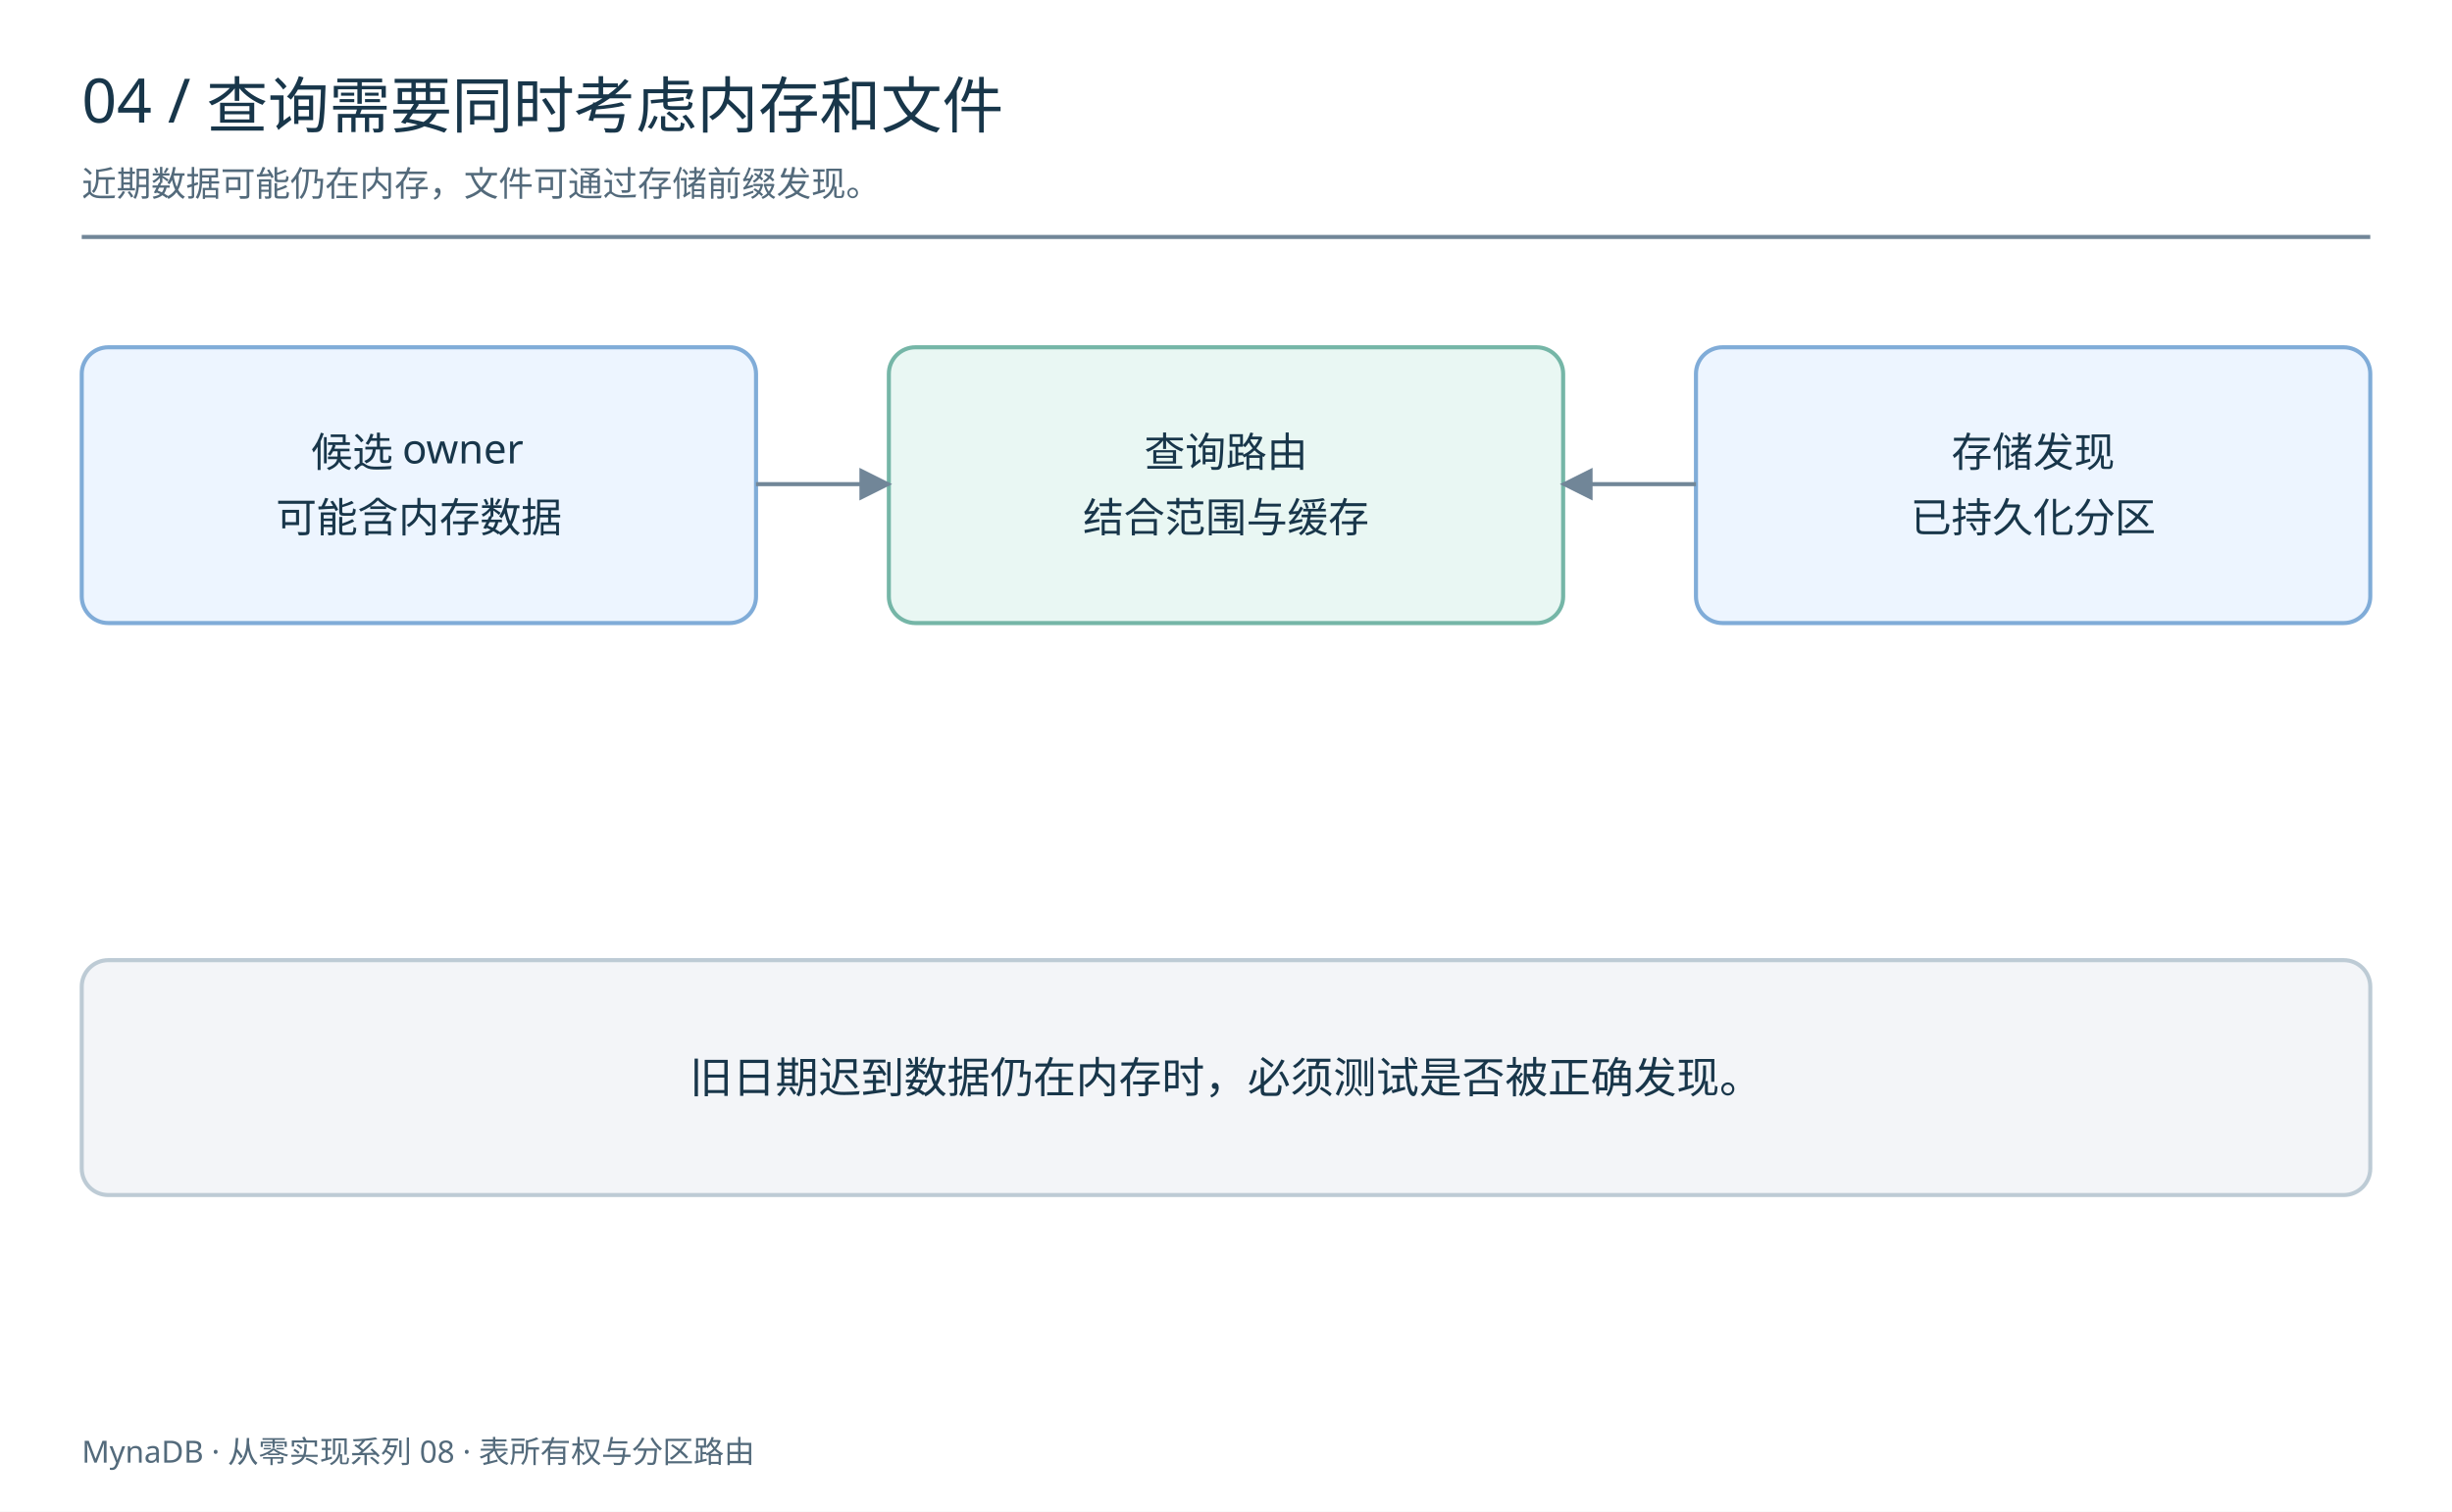
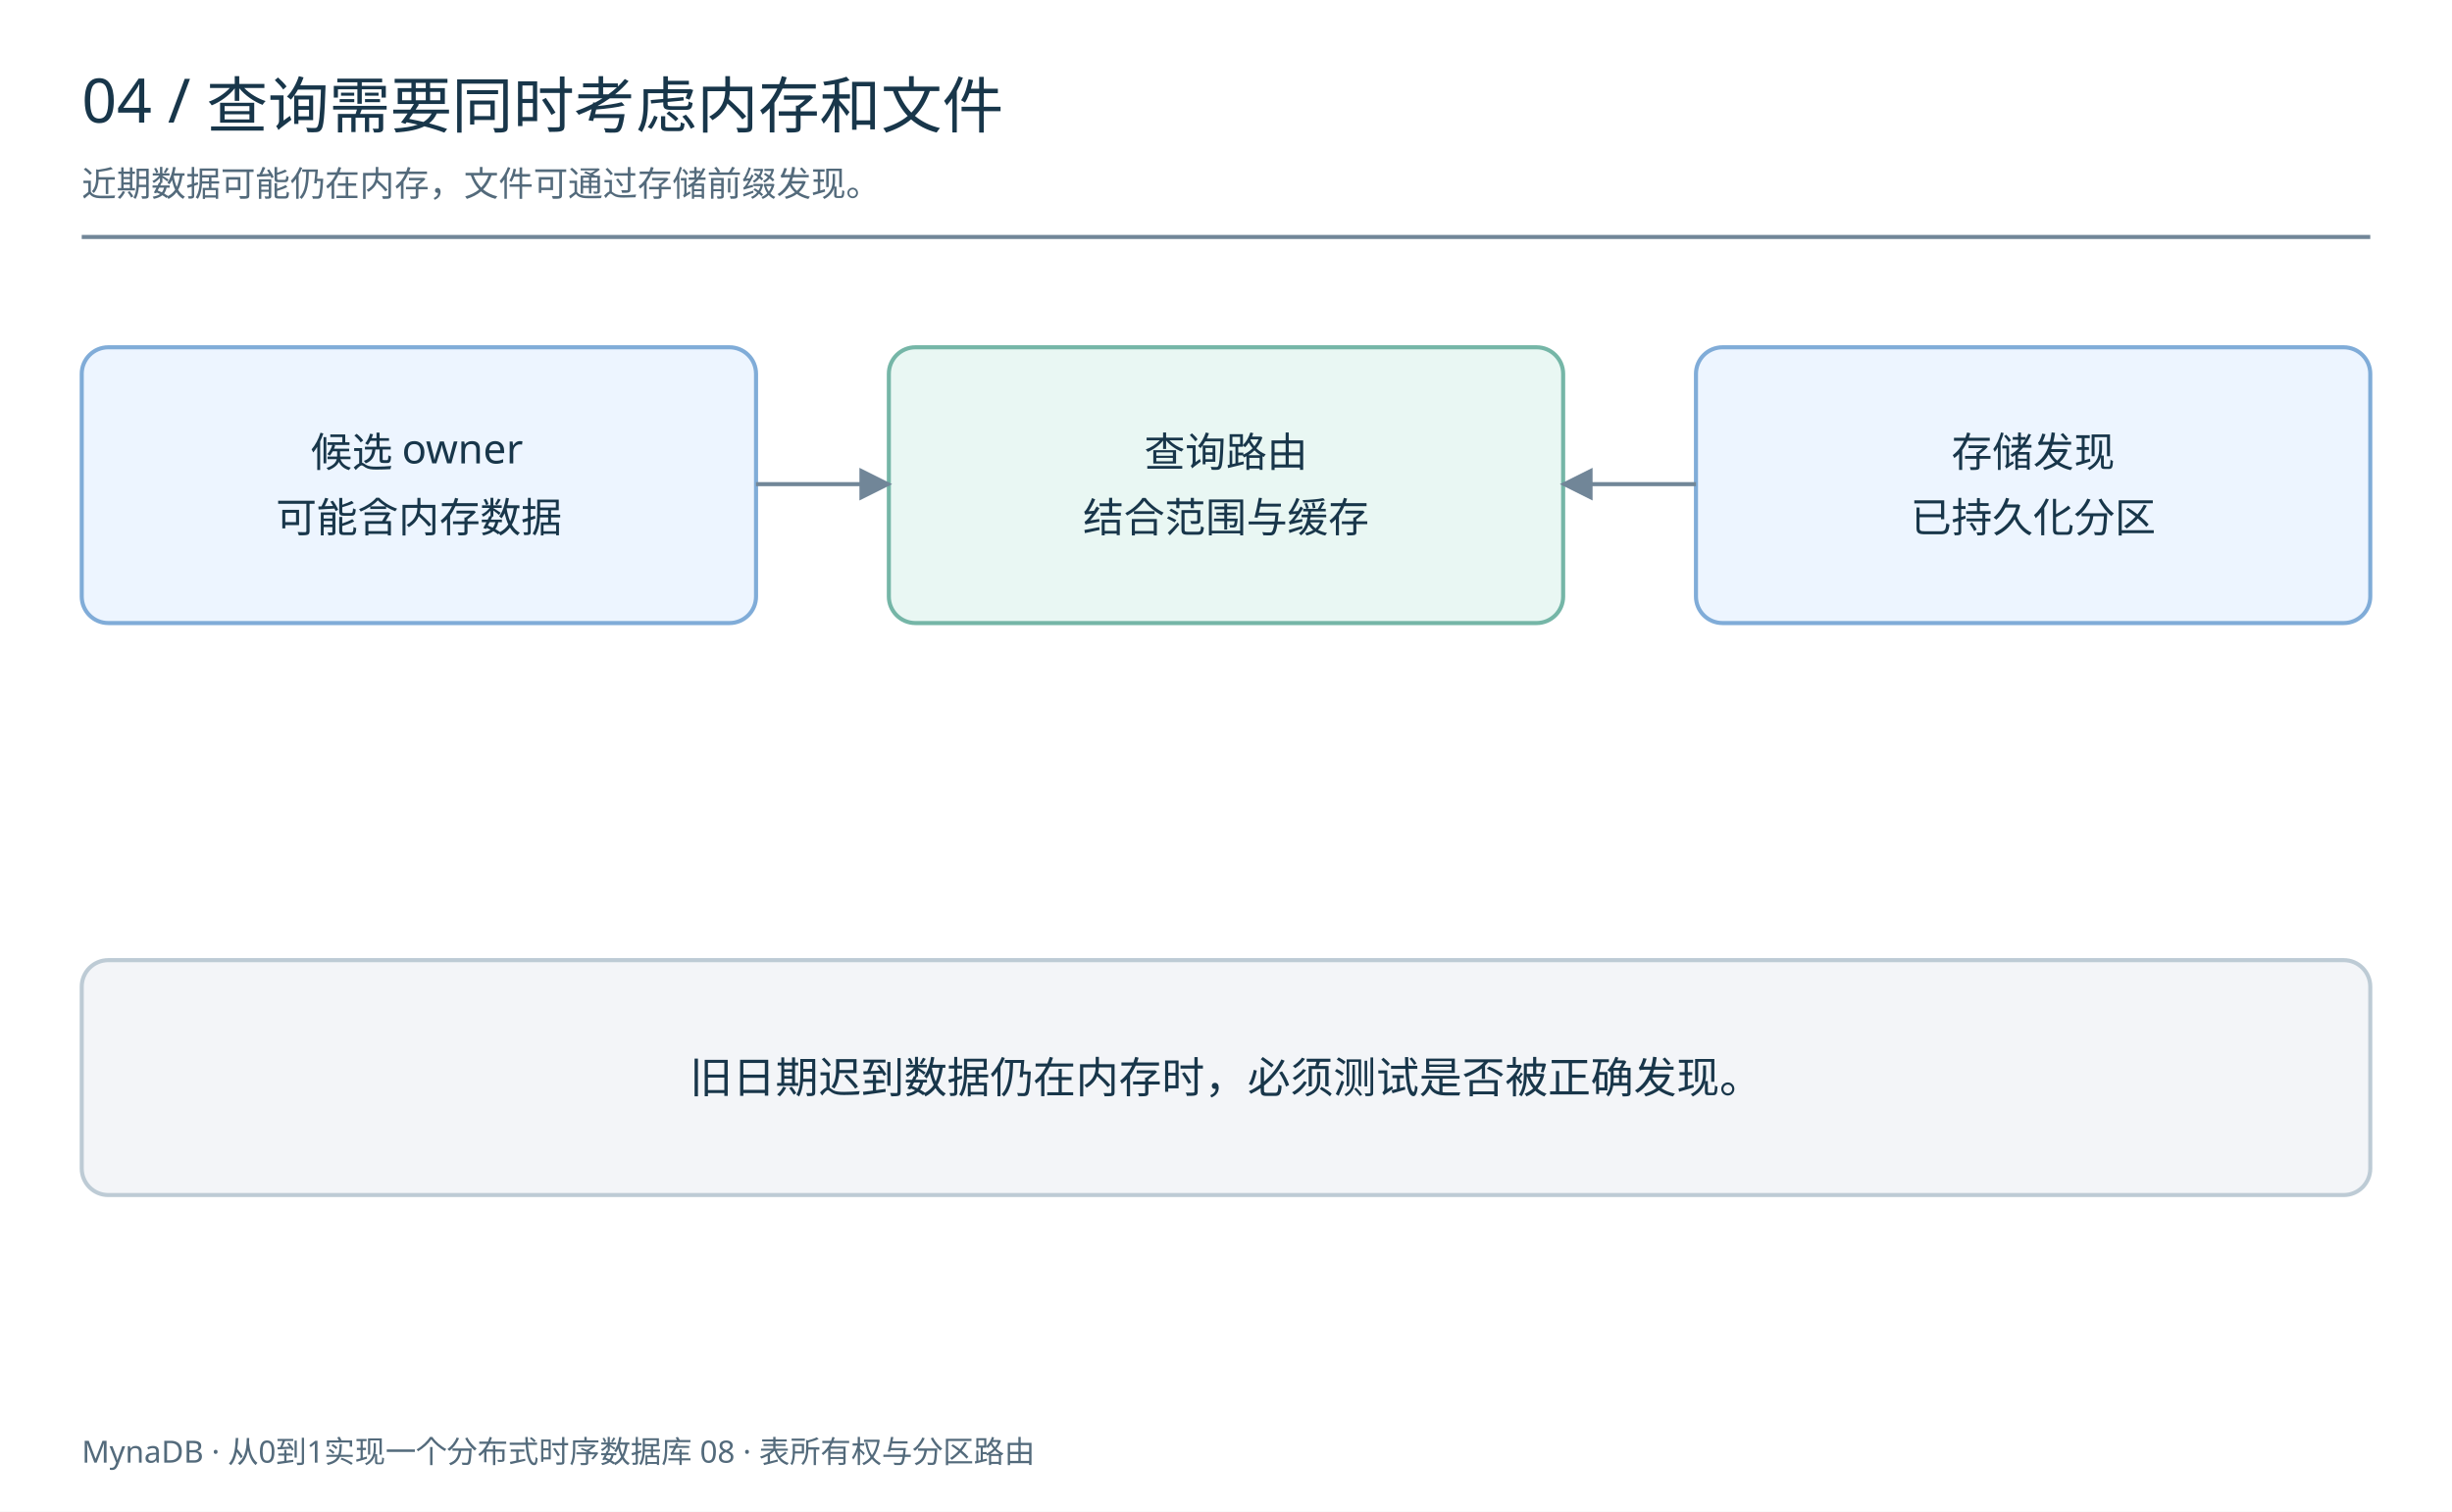
<svg xmlns="http://www.w3.org/2000/svg" width="1200" height="740" viewBox="0 0 1200 740" role="img" aria-labelledby="title desc">
  <defs>
    <marker id="arrow" viewBox="0 0 10 10" refX="9" refY="5" markerWidth="8" markerHeight="8" orient="auto-start-reverse">
      <path d="M0 0L10 5L0 10Z" fill="#718698" />
    </marker>
  </defs>
  <rect width="100%" height="100%" fill="white" />
  <text x="40" y="60" font-family="Noto Sans SC, Microsoft YaHei, PingFang SC, sans-serif" font-size="30" font-weight="500" fill="#18364a">04 / 查询需要同时考虑内存和文件</text>
  <text x="40" y="96" font-family="Noto Sans SC, Microsoft YaHei, PingFang SC, sans-serif" font-size="17" font-weight="500" fill="#536a7b">近期数据可能仍在内存，文件可通过存储前缀发现。</text>
  <polyline points="40,116 1160,116" fill="none" stroke="#718698" stroke-width="2" />
-   <text x="40" y="716" font-family="Noto Sans SC, Microsoft YaHei, PingFang SC, sans-serif" font-size="15" font-weight="500" fill="#536a7b">MynaDB · 从零实现系列 08 · 表所有权与分区路由</text>
+   <text x="40" y="716" font-family="Noto Sans SC, Microsoft YaHei, PingFang SC, sans-serif" font-size="15" font-weight="500" fill="#536a7b">MynaDB · 从0到1实现一个分布式时序数据库 08 · 表所有权与分区路由</text>
  <rect x="40" y="170" width="330" height="135" rx="13" fill="#edf5ff" stroke="#80acd8" stroke-width="2" />
-   <text x="152.4" y="228.5" font-family="Noto Sans SC, Microsoft YaHei, PingFang SC, sans-serif" font-size="20" font-weight="500" fill="#18364a">候选 owner</text>
+   <text x="152.2" y="228.5" font-family="Noto Sans SC, Microsoft YaHei, PingFang SC, sans-serif" font-size="20" font-weight="500" fill="#18364a">候选 owner</text>
  <text x="135.0" y="260.5" font-family="Noto Sans SC, Microsoft YaHei, PingFang SC, sans-serif" font-size="20" font-weight="500" fill="#18364a">可能含内存数据</text>
  <rect x="435" y="170" width="330" height="135" rx="13" fill="#e9f7f3" stroke="#75b6a7" stroke-width="2" />
  <text x="560.0" y="228.5" font-family="Noto Sans SC, Microsoft YaHei, PingFang SC, sans-serif" font-size="20" font-weight="500" fill="#18364a">查询路由</text>
  <text x="530.0" y="260.5" font-family="Noto Sans SC, Microsoft YaHei, PingFang SC, sans-serif" font-size="20" font-weight="500" fill="#18364a">结合范围与缓存</text>
  <rect x="830" y="170" width="330" height="135" rx="13" fill="#edf5ff" stroke="#80acd8" stroke-width="2" />
  <text x="955.0" y="228.5" font-family="Noto Sans SC, Microsoft YaHei, PingFang SC, sans-serif" font-size="20" font-weight="500" fill="#18364a">存储发现</text>
  <text x="935.0" y="260.5" font-family="Noto Sans SC, Microsoft YaHei, PingFang SC, sans-serif" font-size="20" font-weight="500" fill="#18364a">已持久化分区</text>
  <polyline points="370,237 435,237" fill="none" stroke="#718698" stroke-width="2" marker-end="url(#arrow)" />
  <polyline points="830,237 765,237" fill="none" stroke="#718698" stroke-width="2" marker-end="url(#arrow)" />
  <rect x="40" y="470" width="1120" height="115" rx="13" fill="#f3f5f8" stroke="#bdcbd5" stroke-width="2" />
  <text x="337.5" y="535.0" font-family="Noto Sans SC, Microsoft YaHei, PingFang SC, sans-serif" font-size="21" font-weight="500" fill="#18364a">旧日期迟到数据仍在内存时，必须测试是否被正确发现。</text>
</svg>
